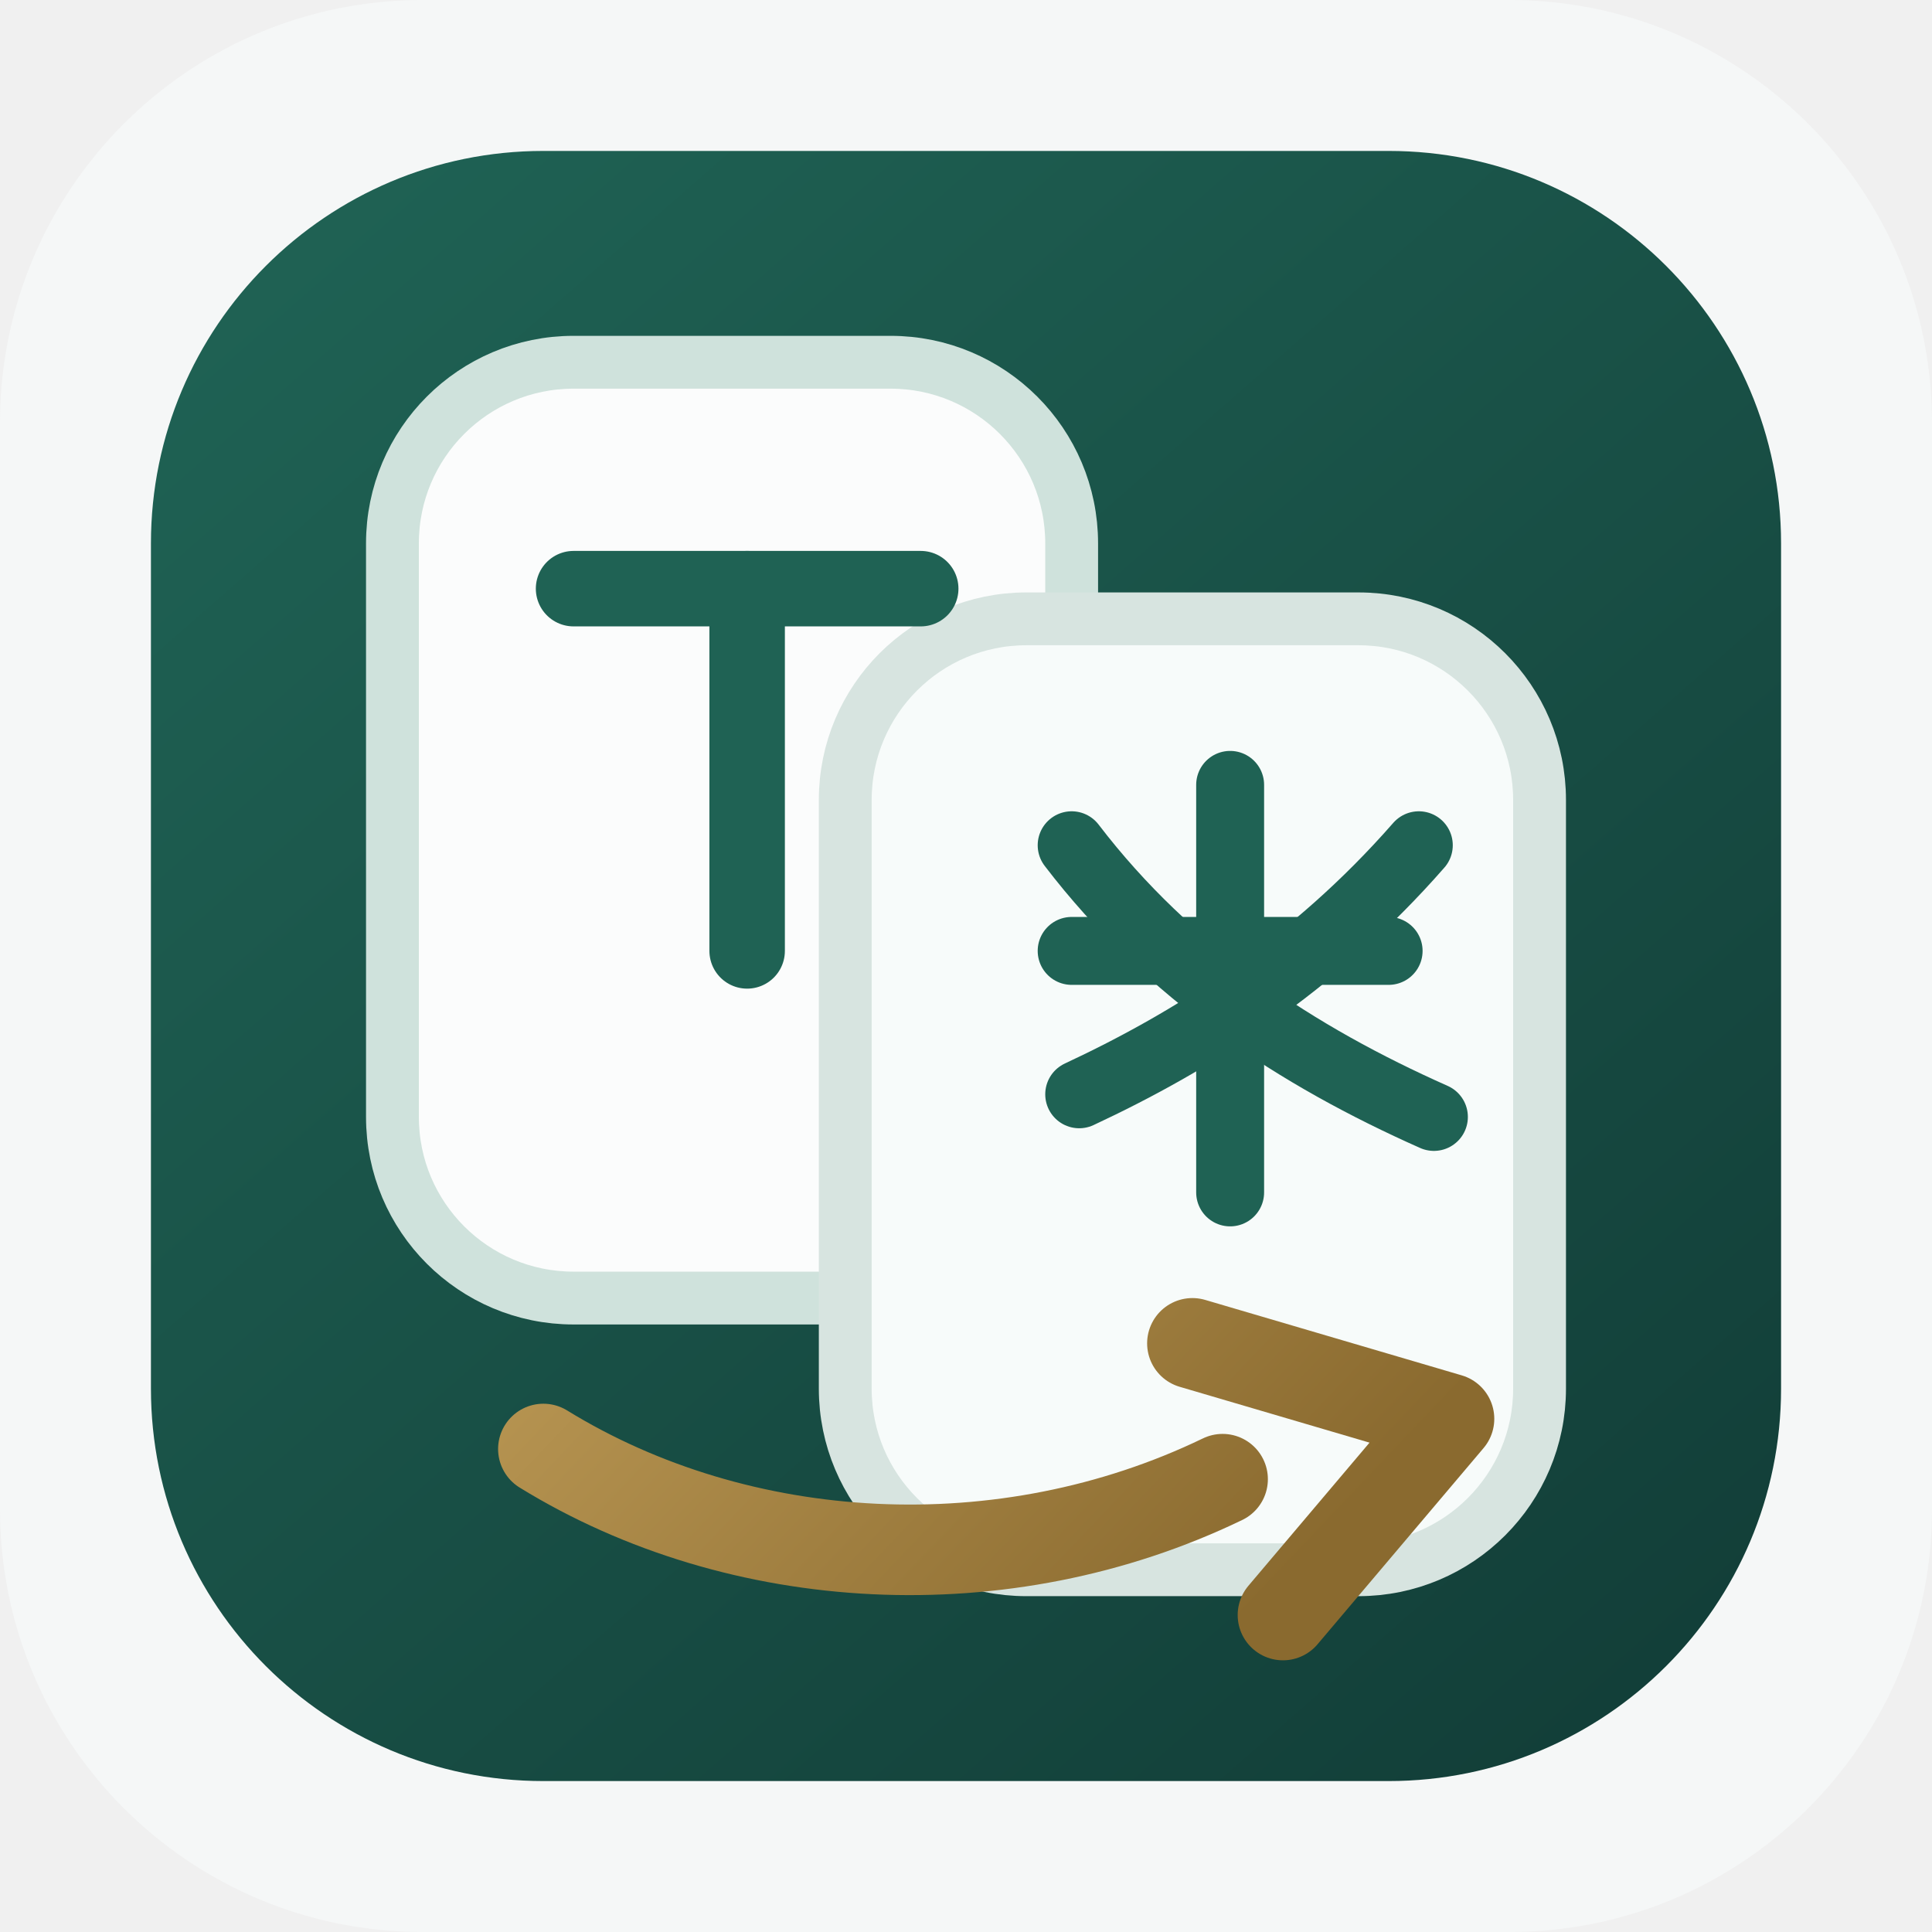
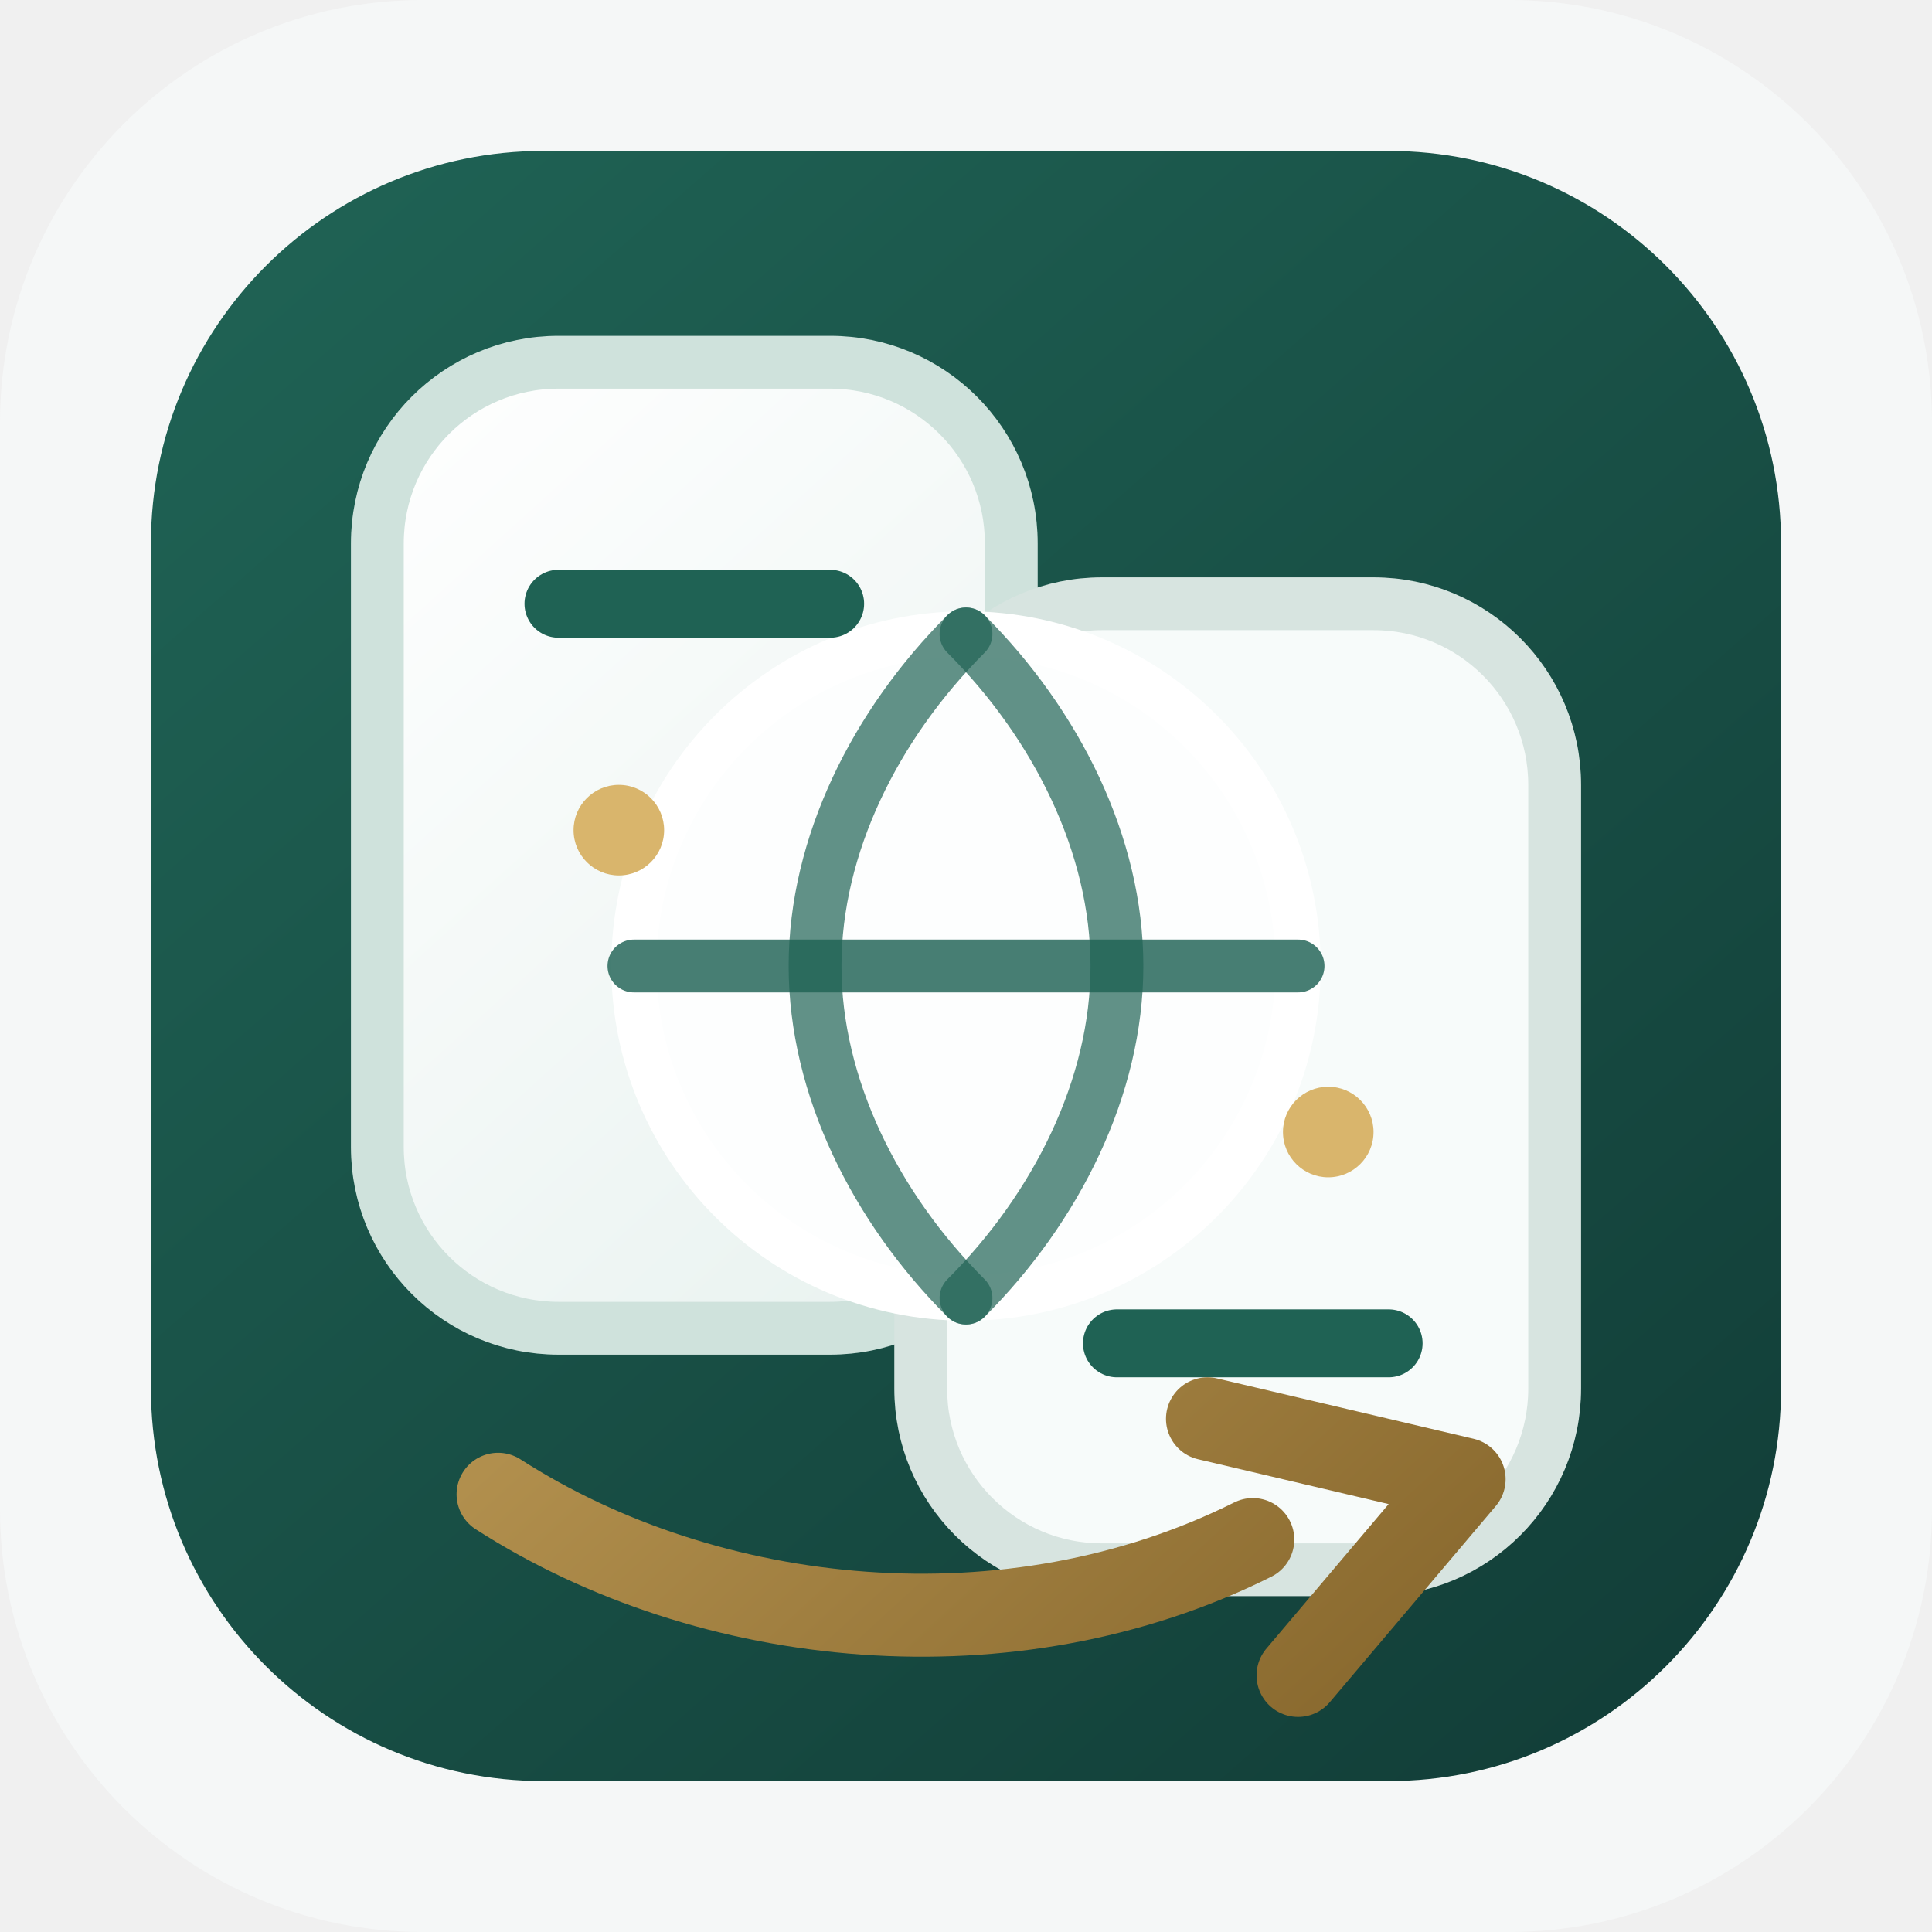
<svg xmlns="http://www.w3.org/2000/svg" width="256" height="256" viewBox="0 0 256 256" fill="none" role="img" aria-labelledby="title desc">
  <defs>
    <linearGradient id="bg" x1="38" y1="26" x2="218" y2="232" gradientUnits="userSpaceOnUse">
      <stop stop-color="#1F6254" />
      <stop offset="1" stop-color="#123E38" />
    </linearGradient>
-     <linearGradient id="gold" x1="70" y1="74" x2="190" y2="188" gradientUnits="userSpaceOnUse">
+     <linearGradient id="card" x1="52" y1="46" x2="204" y2="214" gradientUnits="userSpaceOnUse">
+       <stop stop-color="#FFFFFF" />
+       <stop offset="1" stop-color="#DCEBE7" />
+     </linearGradient>
+     <linearGradient id="gold" x1="60" y1="58" x2="198" y2="208" gradientUnits="userSpaceOnUse">
      <stop stop-color="#D9B56C" />
      <stop offset="1" stop-color="#8A6A2F" />
    </linearGradient>
  </defs>
  <rect width="256" height="256" rx="56" fill="#F5F7F7" />
  <rect x="20" y="20" width="216" height="216" rx="52" fill="url(#bg)" />
-   <rect x="52" y="48" width="90" height="124" rx="24" fill="#FBFCFC" stroke="#CFE2DC" stroke-width="7" />
-   <rect x="112" y="82" width="92" height="126" rx="24" fill="#F7FBFA" stroke="#D7E4E0" stroke-width="7" />
-   <path d="M76 78H122" stroke="#1F6254" stroke-width="10" stroke-linecap="round" />
-   <path d="M99 78V126" stroke="#1F6254" stroke-width="10" stroke-linecap="round" />
-   <path d="M142 126H184" stroke="#1F6254" stroke-width="9" stroke-linecap="round" />
-   <path d="M163 104V158" stroke="#1F6254" stroke-width="9" stroke-linecap="round" />
-   <path d="M143 145C158 138 174 128 188 112" stroke="#1F6254" stroke-width="9" stroke-linecap="round" />
-   <path d="M142 112C155 129 172 140 190 148" stroke="#1F6254" stroke-width="9" stroke-linecap="round" />
-   <path d="M72 192C98 208 133 210 162 196" stroke="url(#gold)" stroke-width="12" stroke-linecap="round" />
-   <path d="M158 178L192 188L170 214" stroke="url(#gold)" stroke-width="12" stroke-linecap="round" stroke-linejoin="round" />
+   <rect x="50" y="48" width="84" height="128" rx="24" fill="url(#card)" stroke="#CFE2DC" stroke-width="7" />
+   <rect x="122" y="80" width="84" height="128" rx="24" fill="#F7FBFA" stroke="#D7E4E0" stroke-width="7" />
+   <circle cx="128" cy="128" r="44" fill="#FDFEFE" stroke="#FFFFFF" stroke-width="6" />
+   <path d="M84 128H172" stroke="#1F6254" stroke-width="7" stroke-linecap="round" opacity="0.82" />
+   <path d="M128 84C116 96 108 112 108 128C108 144 116 160 128 172" stroke="#1F6254" stroke-width="7" stroke-linecap="round" opacity="0.7" />
+   <path d="M128 84C140 96 148 112 148 128C148 144 140 160 128 172" stroke="#1F6254" stroke-width="7" stroke-linecap="round" opacity="0.7" />
+   <path d="M74 80H110" stroke="#1F6254" stroke-width="9" stroke-linecap="round" />
+   <path d="M148 178H184" stroke="#1F6254" stroke-width="9" stroke-linecap="round" />
+   <circle cx="82" cy="110" r="6" fill="#D9B56C" />
+   <circle cx="176" cy="150" r="6" fill="#D9B56C" />
+   <path d="M66 198C94 216 134 220 166 204" stroke="url(#gold)" stroke-width="11" stroke-linecap="round" />
+   <path d="M160 188L194 196L172 222" stroke="url(#gold)" stroke-width="11" stroke-linecap="round" stroke-linejoin="round" />
</svg>
